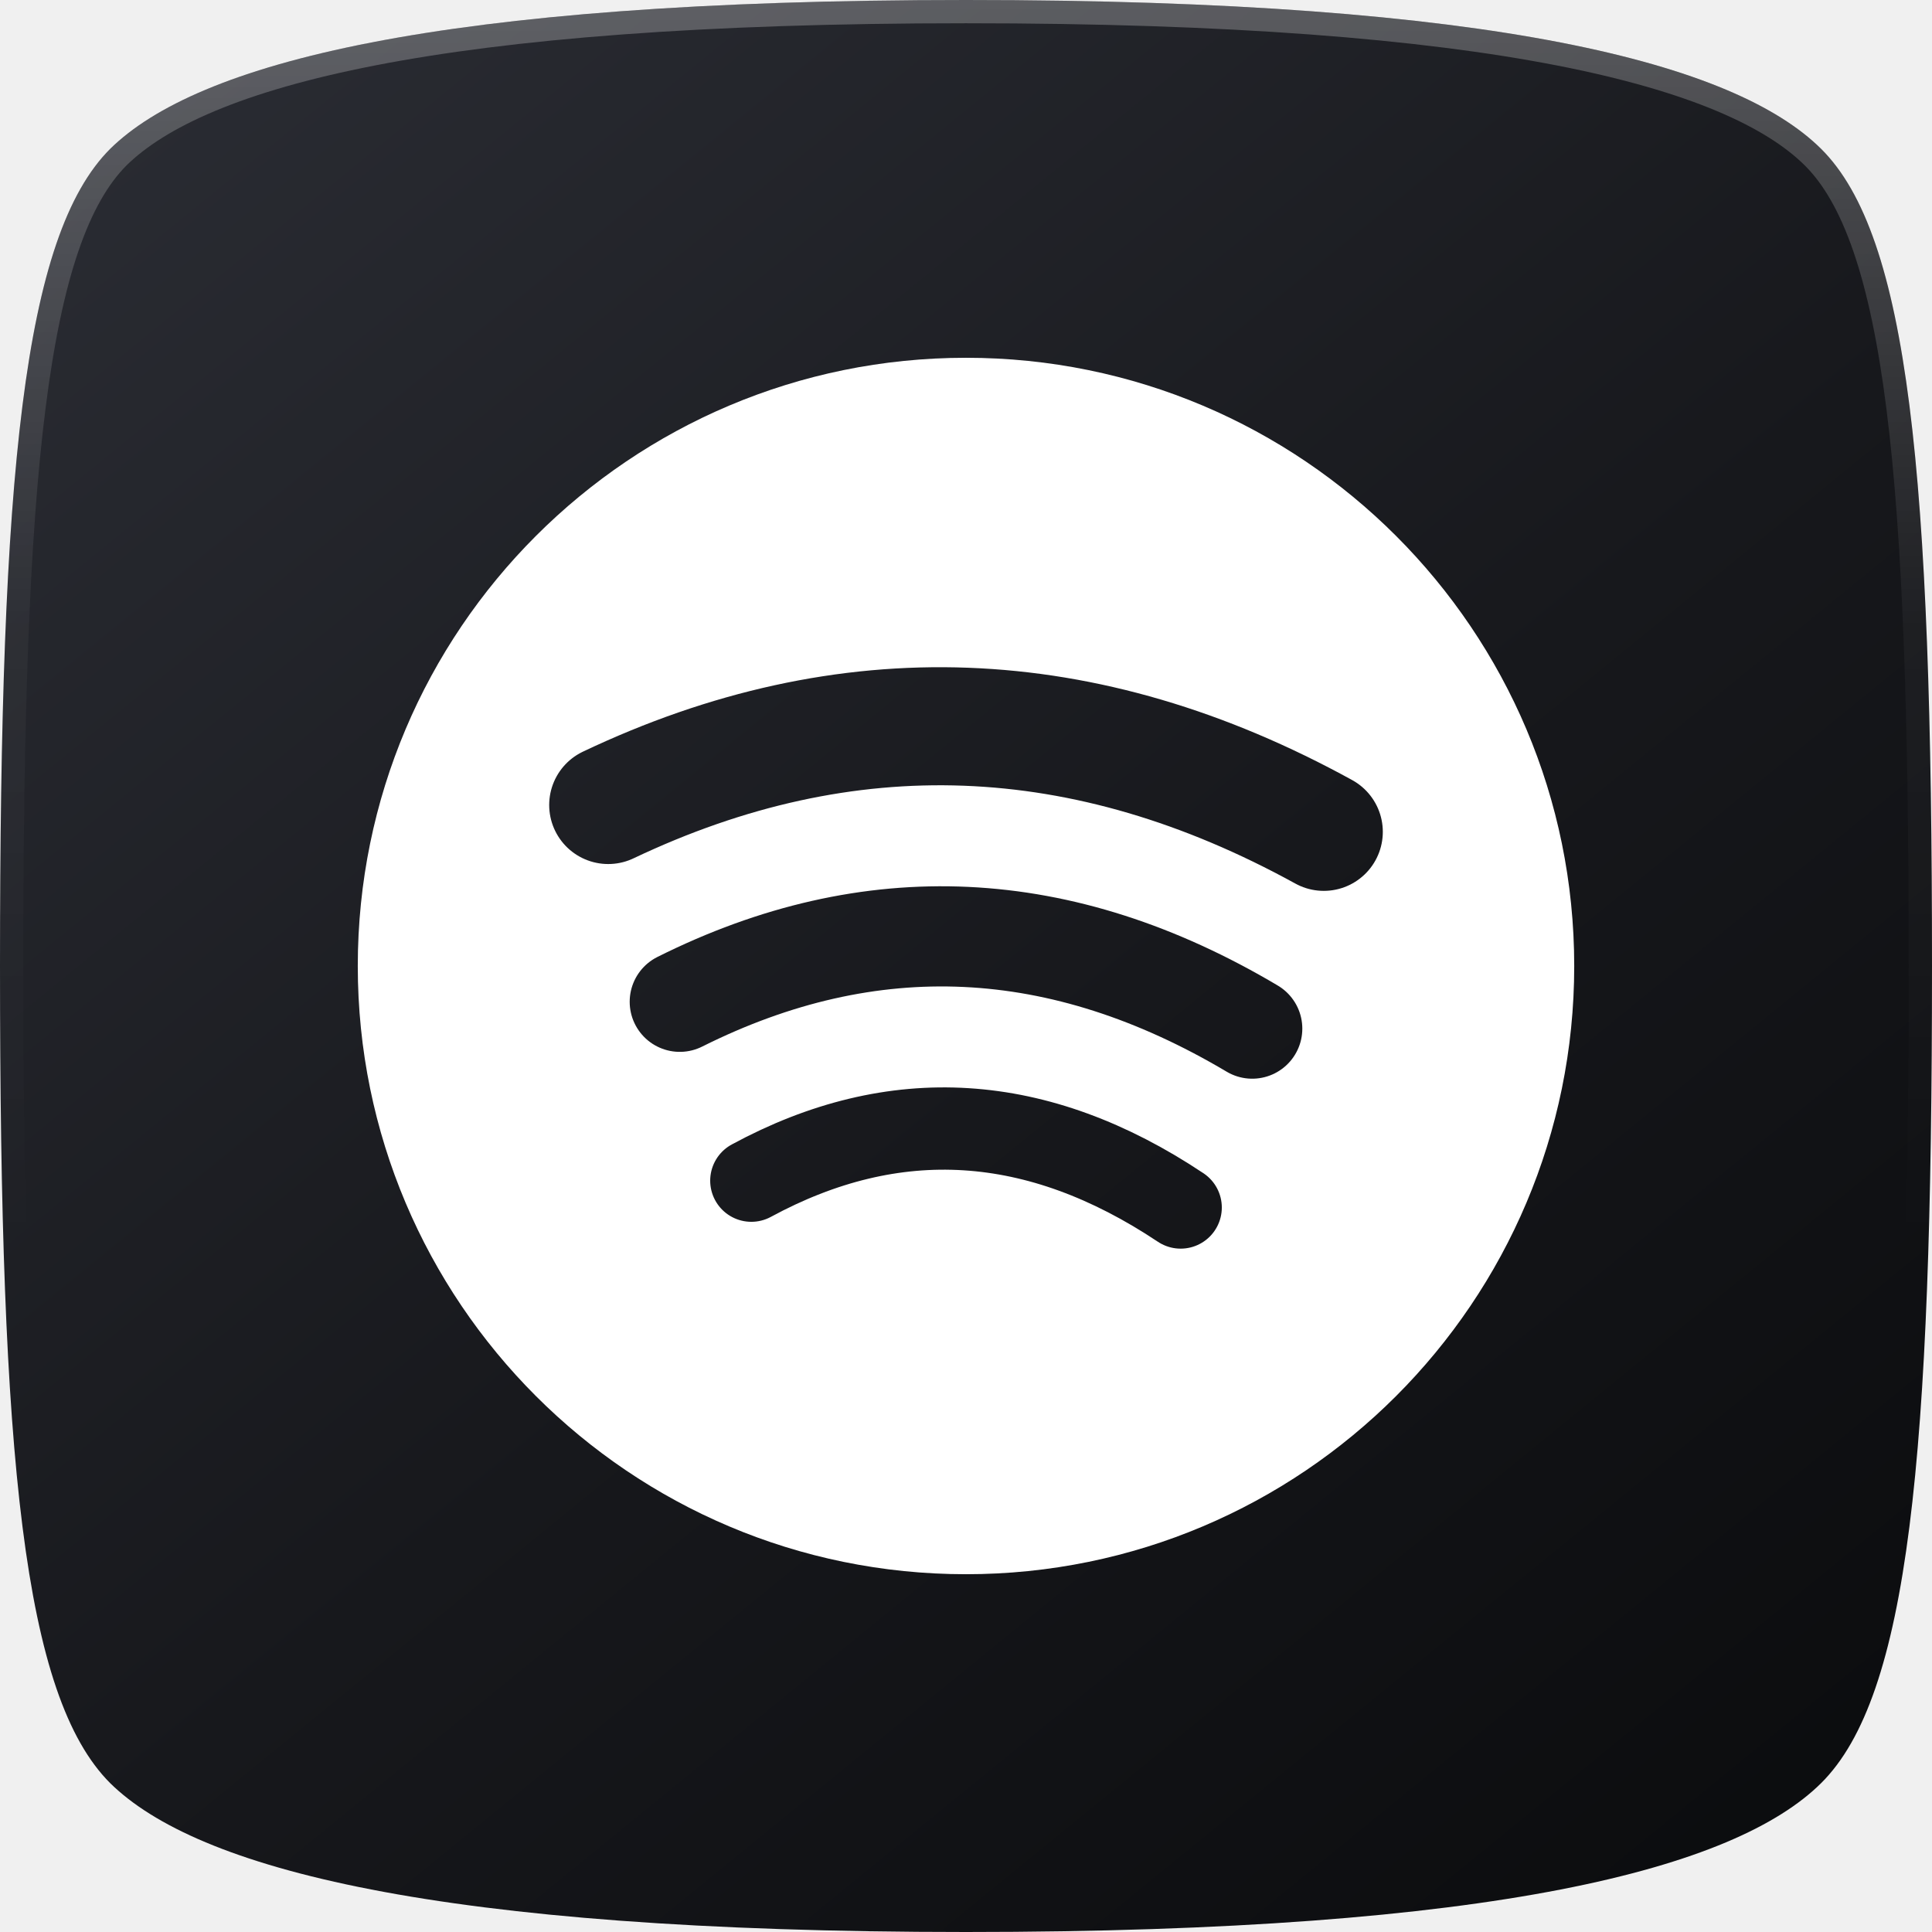
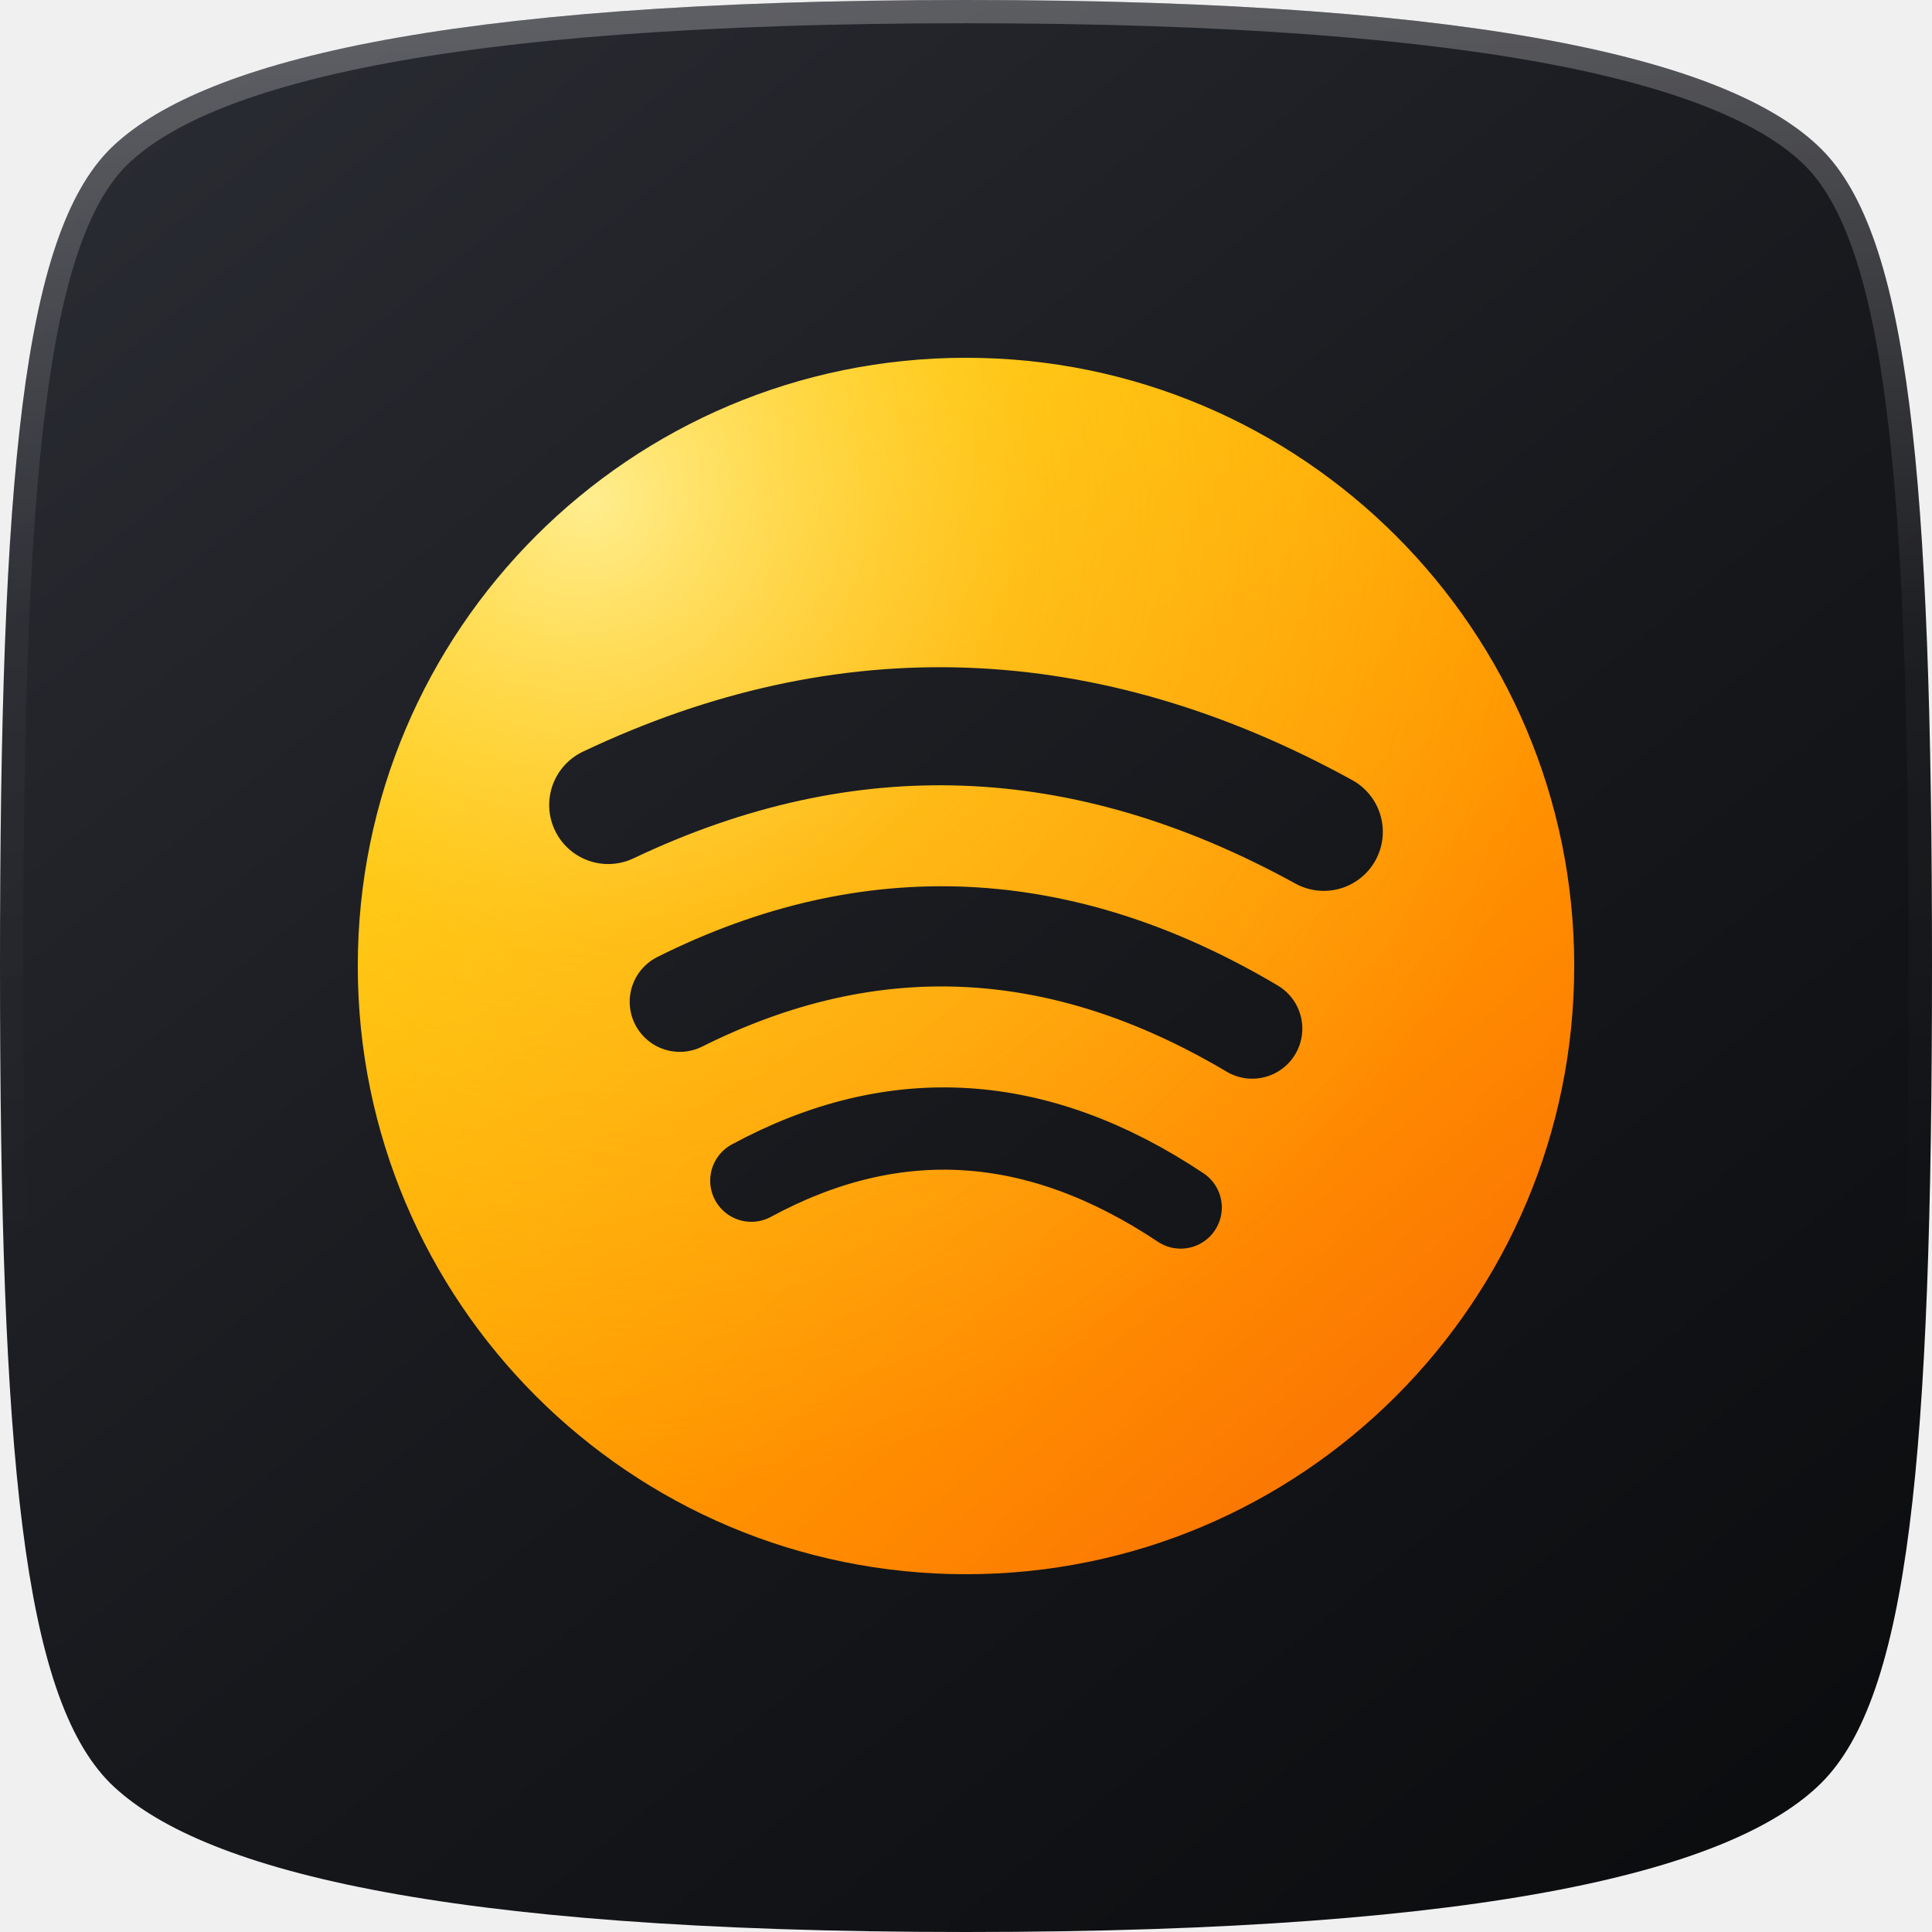
<svg xmlns="http://www.w3.org/2000/svg" viewBox="0 0 108 108" width="512" height="512">
  <defs>
    <clipPath id="sqc" clipPathUnits="objectBoundingBox">
      <path d="M.5,0 C.775,0 .898,.033 .943,.077 C.988,.122 1,.245 1,.5 C1,.755 .988,.878 .943,.923 C.898,.967 .775,1 .5,1 C.225,1 .102,.967 .057,.923 C.012,.878 0,.755 0,.5 C0,.245 .012,.122 .057,.077 C.102,.033 .225,0 .5,0 Z" />
    </clipPath>
    <path id="sqPath" d="M54,0 C83.7,0 97,3.56 101.8,8.32 C106.7,13.18 108,26.46 108,54 C108,81.54 106.7,94.82 101.8,99.68 C97,104.44 83.7,108 54,108 C24.3,108 11,104.44 6.16,99.68 C1.3,94.82 0,81.54 0,54 C0,26.46 1.3,13.18 6.16,8.32 C11,3.56 24.3,0 54,0 Z" />
    <linearGradient id="gTile1" gradientUnits="userSpaceOnUse" x1="10" y1="0" x2="98" y2="108">
      <stop offset="0" stop-color="#2A2C33" />
      <stop offset=".55" stop-color="#17181C" />
      <stop offset="1" stop-color="#0B0C0E" />
    </linearGradient>
    <linearGradient id="gEdge" gradientUnits="userSpaceOnUse" x1="54" y1="0" x2="54" y2="70">
      <stop offset="0" stop-color="#FFFFFF" stop-opacity=".26" />
      <stop offset=".5" stop-color="#FFFFFF" stop-opacity=".04" />
      <stop offset="1" stop-color="#FFFFFF" stop-opacity="0" />
    </linearGradient>
    <linearGradient id="gRed" gradientUnits="userSpaceOnUse" x1="24" y1="16" x2="88" y2="94">
      <stop offset="0" stop-color="#FF6178" />
      <stop offset=".5" stop-color="#E5334E" />
      <stop offset="1" stop-color="#A81232" />
    </linearGradient>
    <linearGradient id="gGlyph" gradientUnits="userSpaceOnUse" x1="54" y1="30" x2="54" y2="80">
      <stop offset="0" stop-color="#FFFFFF" />
      <stop offset="1" stop-color="#BFC4CC" />
    </linearGradient>
    <linearGradient id="gGlyphDim" gradientUnits="userSpaceOnUse" x1="54" y1="28" x2="54" y2="78">
      <stop offset="0" stop-color="#E2E6EB" />
      <stop offset="1" stop-color="#A9AFB9" />
    </linearGradient>
    <linearGradient id="gPpRed" x1="0" y1="0" x2="1" y2="1">
      <stop offset="0" stop-color="#FF6178" />
      <stop offset=".5" stop-color="#E5334E" />
      <stop offset="1" stop-color="#A81232" />
    </linearGradient>
    <linearGradient id="gPpWhite" x1="0" y1="0" x2="0" y2="1">
      <stop offset="0" stop-color="#FFFFFF" />
      <stop offset="1" stop-color="#BFC4CC" />
    </linearGradient>
    <radialGradient id="gemGreen" gradientUnits="userSpaceOnUse" cx="54" cy="100" r="48">
      <stop offset="0" stop-color="#12A150" stop-opacity="1" />
      <stop offset=".45" stop-color="#12A150" stop-opacity="1" />
      <stop offset="1" stop-color="#12A150" stop-opacity="0" />
    </radialGradient>
    <radialGradient id="gemYellow" gradientUnits="userSpaceOnUse" cx="6" cy="54" r="48">
      <stop offset="0" stop-color="#FFBB00" stop-opacity="1" />
      <stop offset=".45" stop-color="#FFBB00" stop-opacity="1" />
      <stop offset="1" stop-color="#FFBB00" stop-opacity="0" />
    </radialGradient>
    <radialGradient id="gemRed" gradientUnits="userSpaceOnUse" cx="54" cy="6" r="48">
      <stop offset="0" stop-color="#F0322A" stop-opacity="1" />
      <stop offset=".45" stop-color="#F0322A" stop-opacity="1" />
      <stop offset="1" stop-color="#F0322A" stop-opacity="0" />
    </radialGradient>
    <linearGradient id="orBase" gradientUnits="userSpaceOnUse" x1="8" y1="2" x2="100" y2="106">
      <stop offset="0" stop-color="#FFE93B" />
      <stop offset=".3" stop-color="#FFC400" />
      <stop offset=".64" stop-color="#FF8A00" />
      <stop offset="1" stop-color="#F0490A" />
    </linearGradient>
    <radialGradient id="orBloom" gradientUnits="userSpaceOnUse" cx="33" cy="28" r="56">
      <stop offset="0" stop-color="#FFF6B0" stop-opacity=".8" />
      <stop offset=".45" stop-color="#FFD84A" stop-opacity=".3" />
      <stop offset="1" stop-color="#FFD84A" stop-opacity="0" />
    </radialGradient>
    <linearGradient id="gS1" gradientUnits="userSpaceOnUse" x1="54" y1="18" x2="54" y2="92">
      <stop offset="0" stop-color="#FFFFFF" />
      <stop offset="1" stop-color="#D6DAE1" />
    </linearGradient>
    <linearGradient id="gS2" gradientUnits="userSpaceOnUse" x1="54" y1="18" x2="54" y2="92">
      <stop offset="0" stop-color="#C7CDD6" />
      <stop offset="1" stop-color="#9BA2AD" />
    </linearGradient>
    <linearGradient id="gS3" gradientUnits="userSpaceOnUse" x1="54" y1="18" x2="54" y2="92">
      <stop offset="0" stop-color="#848B96" />
      <stop offset="1" stop-color="#5E656F" />
    </linearGradient>
    <clipPath id="sqSelf" clipPathUnits="userSpaceOnUse">
      <use href="#sqPath" />
    </clipPath>
    <clipPath id="holder" clipPathUnits="userSpaceOnUse">
      <rect x="18" y="28" width="72" height="56" rx="9" />
    </clipPath>
    <linearGradient id="gHold" x1="0" y1="0" x2="1" y2="1">
      <stop offset="0" stop-color="#A81433" />
      <stop offset="1" stop-color="#67091E" />
    </linearGradient>
    <linearGradient id="gFlap" x1="0" y1="0" x2="0" y2="1">
      <stop offset="0" stop-color="#FFF1F4" />
      <stop offset="1" stop-color="#F8C9D5" />
    </linearGradient>
    <linearGradient id="gW1" x1="0" y1="0" x2="0" y2="1">
      <stop offset="0" stop-color="#FFFFFF" />
      <stop offset="1" stop-color="#EDEFF3" />
    </linearGradient>
    <linearGradient id="gW2" x1="0" y1="0" x2="0" y2="1">
      <stop offset="0" stop-color="#B2BAC5" />
      <stop offset="1" stop-color="#8F98A4" />
    </linearGradient>
    <linearGradient id="gPpOver" x1="0" y1="0" x2="0" y2="1">
      <stop offset="0" stop-color="#FEDCE3" />
      <stop offset="1" stop-color="#F0A6B5" />
    </linearGradient>
    <clipPath id="ppFront" clipPathUnits="userSpaceOnUse">
      <path transform="translate(13,12)" d="M0 0 L23 0 A15 15 0 0 1 23 30 L13 30 L13 50 L0 50 Z" />
    </clipPath>
    <clipPath id="cutA" clipPathUnits="userSpaceOnUse">
      <polygon points="144.5,-47.1 -34.5,155.1 115.7,288.1 294.7,85.9" />
    </clipPath>
    <clipPath id="cutB" clipPathUnits="userSpaceOnUse">
      <polygon points="144.5,-47.1 -34.5,155.1 -184.7,22.1 -5.7,-180.1" />
    </clipPath>
    <clipPath id="sqUser" clipPathUnits="userSpaceOnUse">
      <use href="#sqPath" />
    </clipPath>
  </defs>
  <g clip-path="url(#sqUser)">
    <rect width="108" height="108" fill="url(#gTile1)" />
    <defs>
      <mask id="mkSp" maskUnits="userSpaceOnUse" x="0" y="0" width="108" height="108">
        <circle cx="54" cy="54" r="34" fill="#fff" />
        <path d="M34 45 Q54 35.5 74 46.5" fill="none" stroke="#000" stroke-width="6.6" stroke-linecap="round" />
        <path d="M38 56 Q54 48 70 57.5" fill="none" stroke="#000" stroke-width="5.6" stroke-linecap="round" />
        <path d="M42 66 Q54 59.5 66 67.5" fill="none" stroke="#000" stroke-width="4.6" stroke-linecap="round" />
      </mask>
    </defs>
    <g mask="url(#mkSp)">
-       <rect width="108" height="108" fill="#FFFFFF" />
+       <rect width="108" height="108" fill="url(#orBase)" />
+       <rect width="108" height="108" fill="url(#orBloom)" />
    </g>
    <use href="#sqPath" fill="none" stroke="url(#gEdge)" stroke-width="2.6" />
  </g>
</svg>
